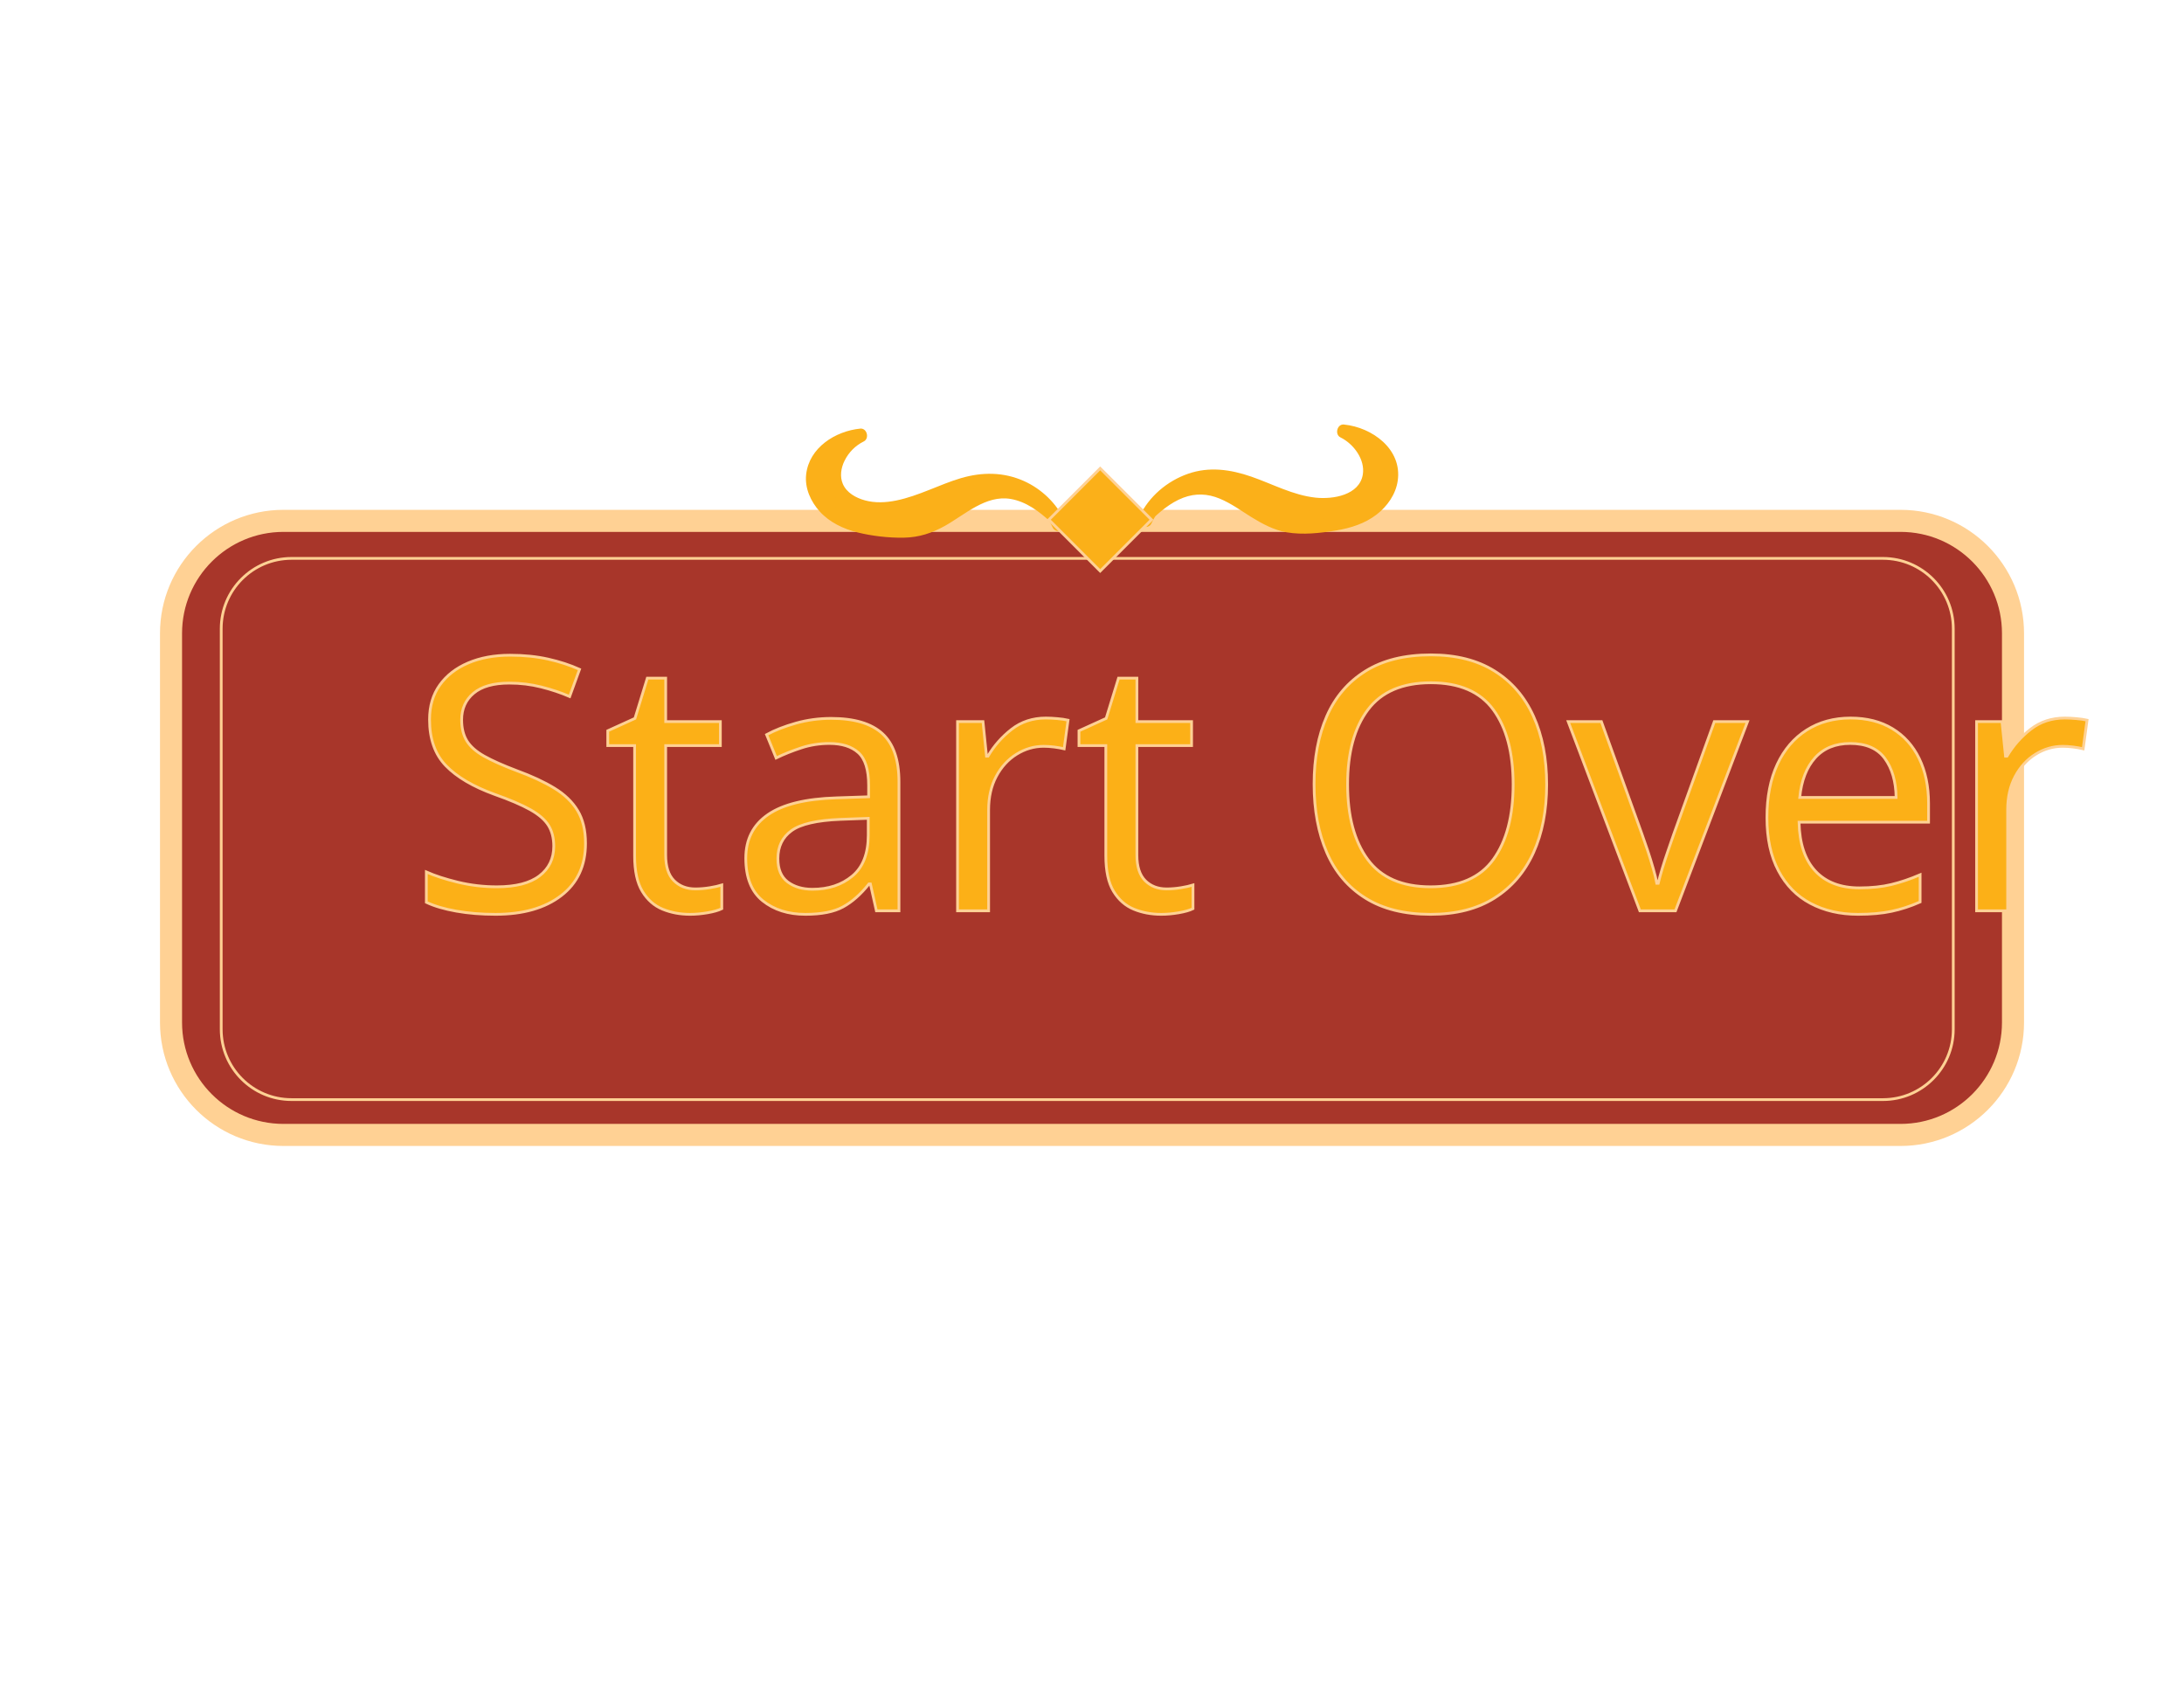
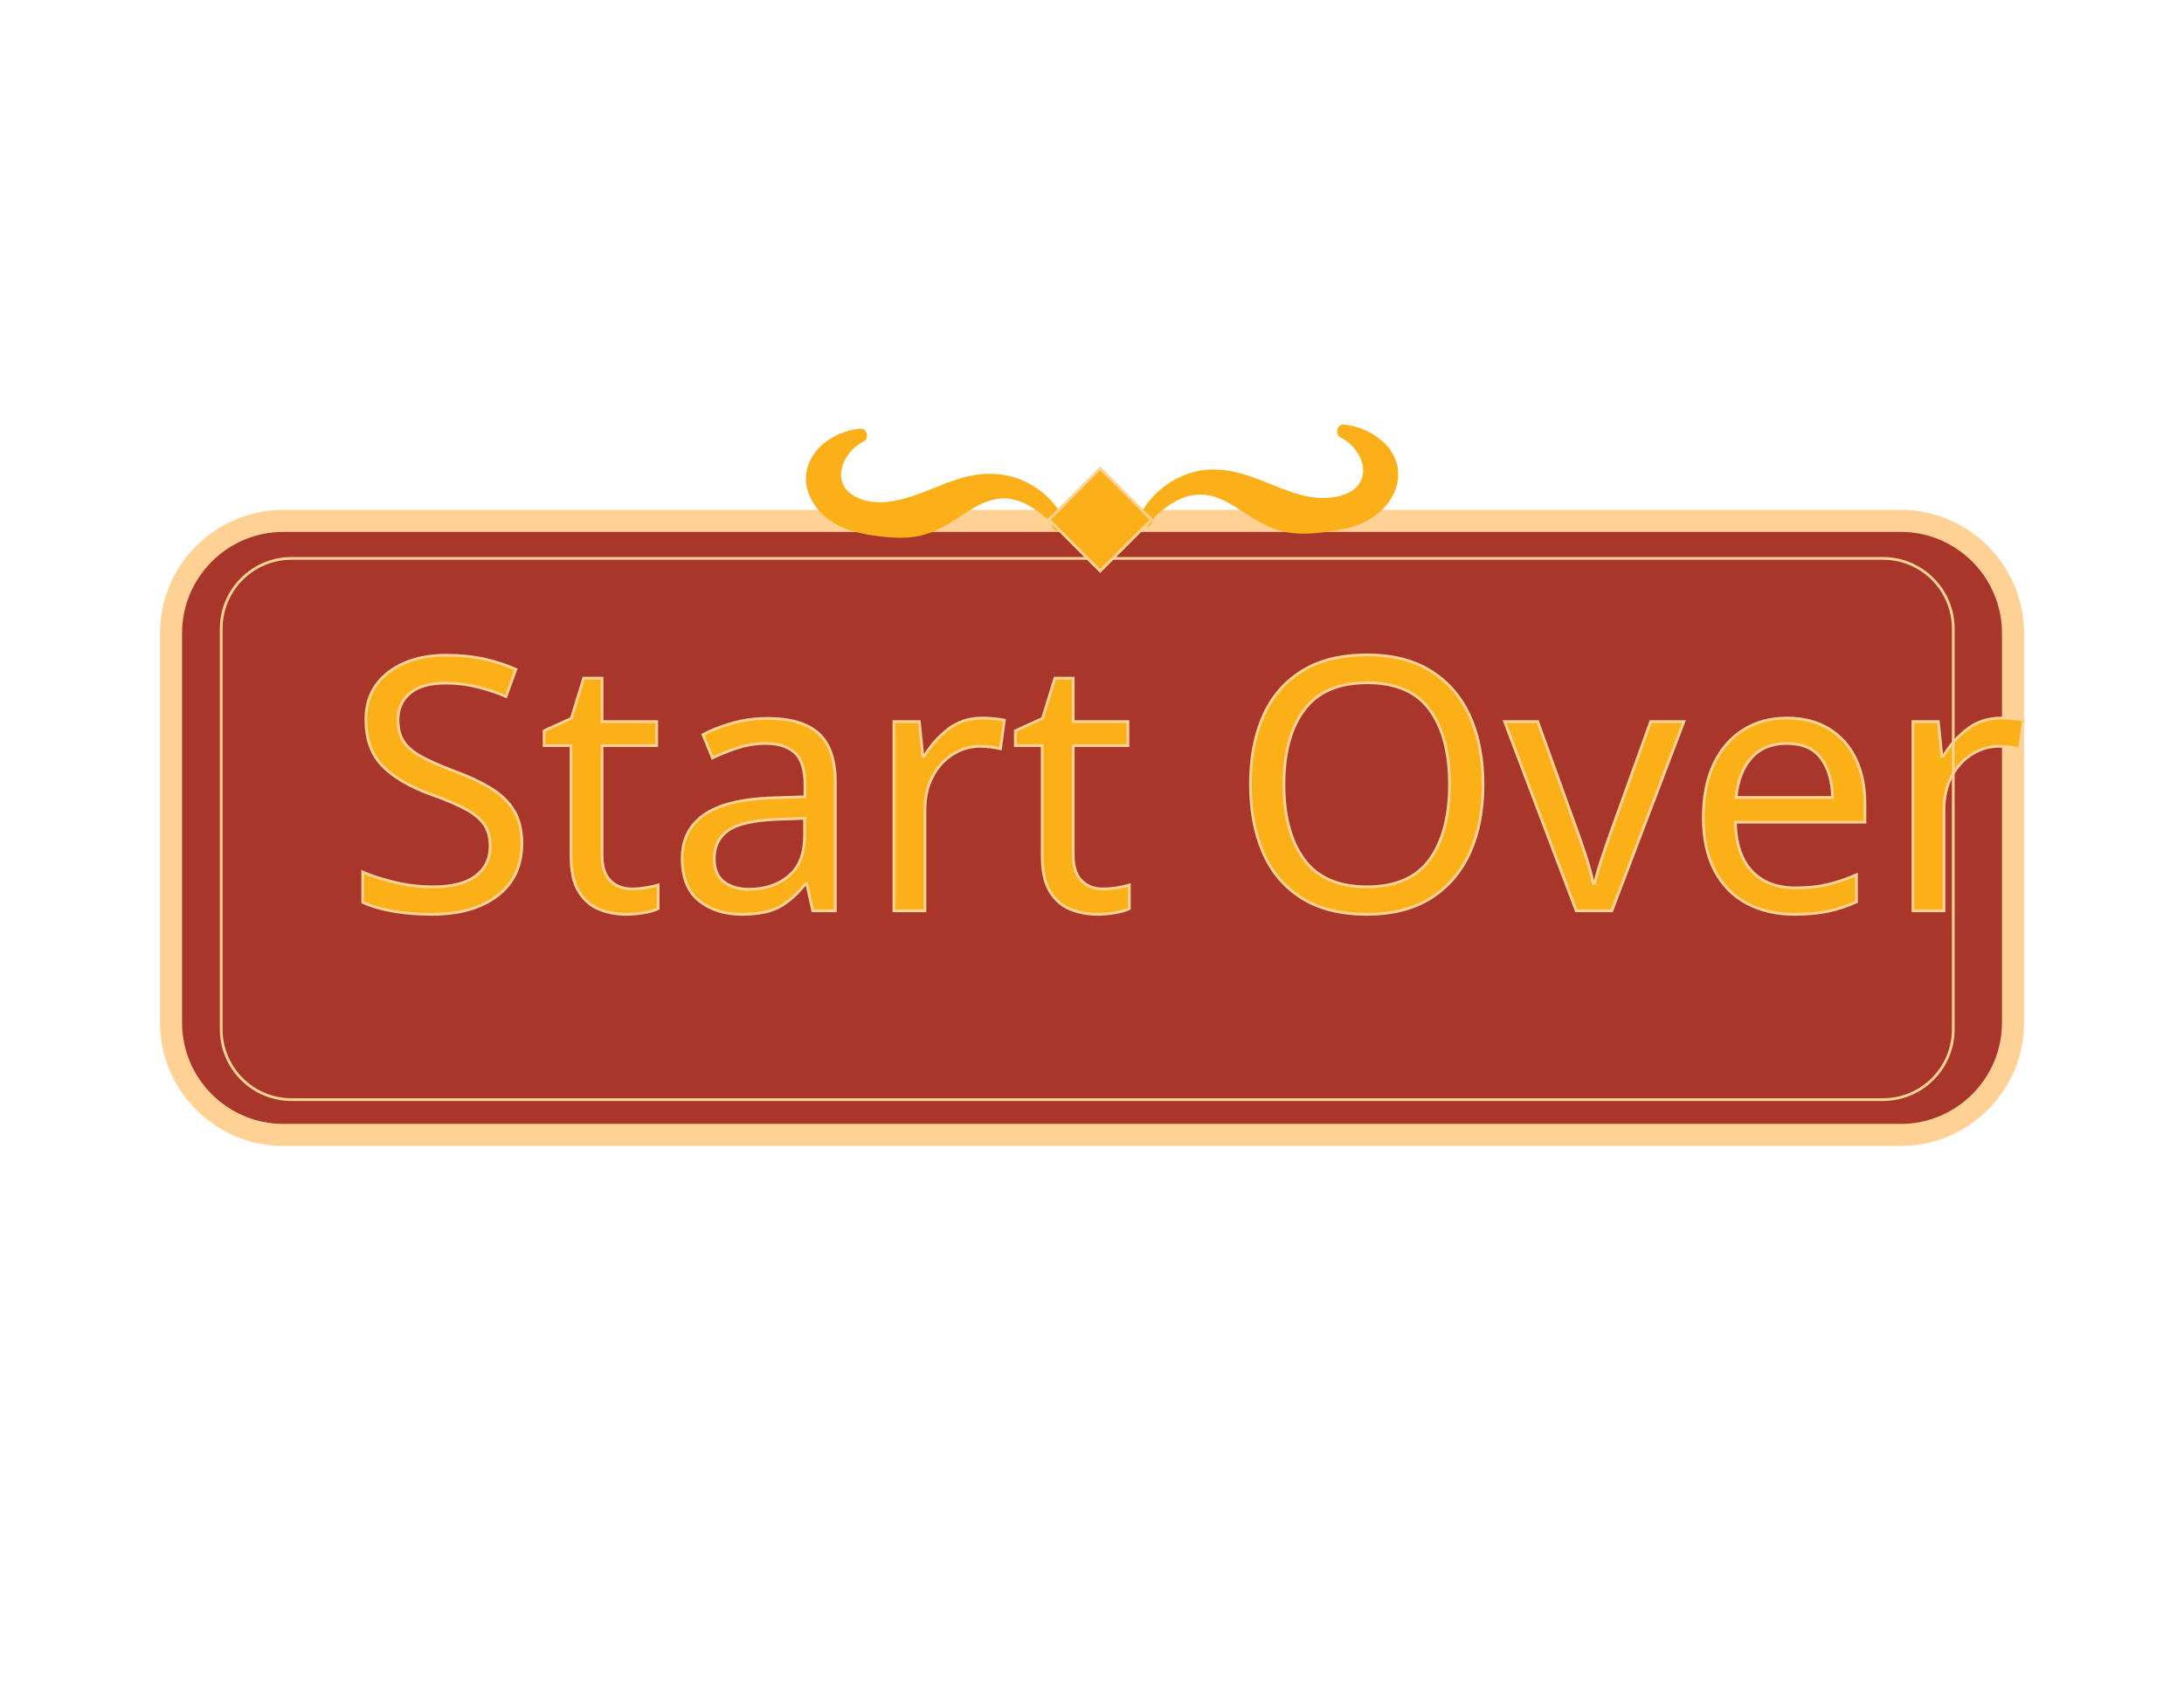
<svg xmlns="http://www.w3.org/2000/svg" id="Layer_1" version="1.1" viewBox="0 0 792 612">
  <defs>
    <style>
      .st0, .st1 {
        stroke: #ffd194;
      }

      .st0, .st1, .st2, .st3 {
        stroke-miterlimit: 10;
      }

      .st0, .st4 {
        fill: #fbb019;
      }

      .st1 {
        fill: #a8362a;
        stroke-width: 8px;
      }

      .st2 {
        fill: none;
      }

      .st2, .st3 {
        stroke: #fed194;
      }

      .st3 {
        fill: #fcb017;
        font-family: VastrexDemo-Regular, Vastrex-Demo;
        font-size: 128px;
      }
    </style>
  </defs>
  <rect class="st1" x="62.02" y="188.86" width="667.97" height="222.66" rx="40.79" ry="40.79" />
-   <text class="st3" transform="translate(148.08 330.25)">
+   <text class="st3" transform="translate(125 330.25)">
    <tspan x="0" y="0">Start Over</tspan>
  </text>
  <rect class="st2" x="80.22" y="202.47" width="628.11" height="196.24" rx="25.5" ry="25.5" />
  <g>
    <path class="st4" d="M396.28,199.42c-5.54-3.58-9.88-8.71-14.82-13.08s-10.97-8.16-17.57-8.09c-11.24.12-19.53,11.01-30.47,13.58-4.02.94-8.22.71-12.33.31-5.99-.57-12.13-1.53-17.32-4.58s-9.29-8.62-8.99-14.64c.41-8.29,8.93-14.23,17.2-14.99-7.43,3.55-12.29,13.58-7.59,20.34,1.38,1.99,3.41,3.47,5.61,4.48,7.7,3.55,16.77,1.46,24.69-1.55s15.8-6.95,24.28-7.01c10.45-.07,20.66,6.43,25.02,15.92" />
    <path class="st4" d="M397.54,197.26c-8.5-5.57-14.21-14.63-23.54-19.07-4.51-2.14-9.35-2.99-14.27-1.98-4.27.88-8.17,3.07-11.83,5.35s-7.21,4.8-11.18,6.53c-4.69,2.05-9.67,2.07-14.69,1.62-8.83-.77-20.11-2.69-23.93-11.98s5.6-16.49,13.86-17.31l-1.26-4.66c-6.03,2.97-10.68,9.59-10.68,16.42,0,8.61,7.84,13.7,15.64,14.7,8.67,1.11,17.01-2.17,24.89-5.34,7.43-2.98,15.46-6.13,23.57-4.31s14.33,6.96,17.68,14.14c.57,1.22,2.33,1.53,3.42.9,1.25-.73,1.47-2.19.9-3.42-2.98-6.37-8.44-11.59-14.85-14.45-7.36-3.28-15.12-3.28-22.79-1.03s-15.31,6.46-23.48,8.11c-3.73.76-7.67.96-11.37-.06-3.23-.88-6.61-2.74-7.99-5.96-1.13-2.61-.69-5.74.61-8.37,1.51-3.06,3.91-5.51,6.97-7.02,2.16-1.06,1.2-4.9-1.26-4.66-9.07.91-18.54,6.91-19.62,16.63-.55,4.97,1.66,9.83,4.95,13.45,3.6,3.96,8.62,6.31,13.75,7.58s11.2,1.99,16.72,1.89,10.22-1.67,14.88-4.27c7.24-4.05,14.87-11.3,23.84-9.78,5.64.96,10.4,4.55,14.5,8.34,4.58,4.24,8.8,8.87,14.05,12.32,2.7,1.77,5.21-2.56,2.52-4.32h0Z" />
  </g>
  <g>
    <path class="st4" d="M403.02,197.92c5.54-3.58,9.88-8.71,14.82-13.08s10.97-8.16,17.57-8.09c11.24.12,19.53,11.01,30.47,13.58,4.02.94,8.22.71,12.33.31,5.99-.57,12.13-1.53,17.32-4.58s9.29-8.62,8.99-14.64c-.41-8.29-8.93-14.23-17.2-14.99,7.43,3.55,12.29,13.58,7.59,20.34-1.38,1.99-3.41,3.47-5.61,4.48-7.7,3.55-16.77,1.46-24.69-1.55-7.92-3.01-15.8-6.95-24.28-7.01-10.45-.07-20.66,6.43-25.02,15.92" />
    <path class="st4" d="M404.28,200.08c4.65-3.04,8.5-7.01,12.49-10.84,3.62-3.48,7.58-6.98,12.35-8.78,4.4-1.66,8.79-1.48,13.12.31s7.82,4.42,11.61,6.76,8.17,4.71,12.78,5.49c5.86.99,12.01.29,17.84-.66,5.26-.86,10.53-2.52,14.79-5.83,3.86-2.99,6.9-7.31,7.61-12.22,1.66-11.43-9.25-19.36-19.52-20.38-2.46-.25-3.42,3.6-1.26,4.66,4.86,2.39,8.99,8.08,8.12,13.45-1.23,7.55-10.87,9.07-17.14,8.4-8.18-.88-15.61-4.95-23.28-7.61s-15.36-3.69-22.94-1.05-14.23,8.23-17.67,15.58c-.57,1.22-.34,2.7.9,3.42,1.08.63,2.85.33,3.42-.9,2.94-6.29,8.43-11.21,15.03-13.4,7.85-2.61,15.62-.54,23.09,2.33,8.04,3.09,16.06,6.87,24.87,6.8,7.65-.06,17.03-3.82,18.54-12.24,1.39-7.72-3.55-15.72-10.42-19.1l-1.26,4.66c7.14.71,15.62,6.3,14.65,14.38-.49,4.09-3.4,7.75-6.75,9.98-4.13,2.75-9.15,3.9-14.01,4.52-5.21.66-10.77,1.28-15.88-.22-4.04-1.19-7.63-3.51-11.15-5.75-3.72-2.37-7.44-4.77-11.61-6.27-4.39-1.58-9.18-1.74-13.64-.33-11.37,3.59-17.61,14.25-27.18,20.53-2.68,1.76-.18,6.09,2.52,4.32h0Z" />
  </g>
  <rect class="st0" x="385.81" y="175.29" width="26.32" height="26.32" transform="translate(-16.4 337.31) rotate(-45)" />
</svg>
